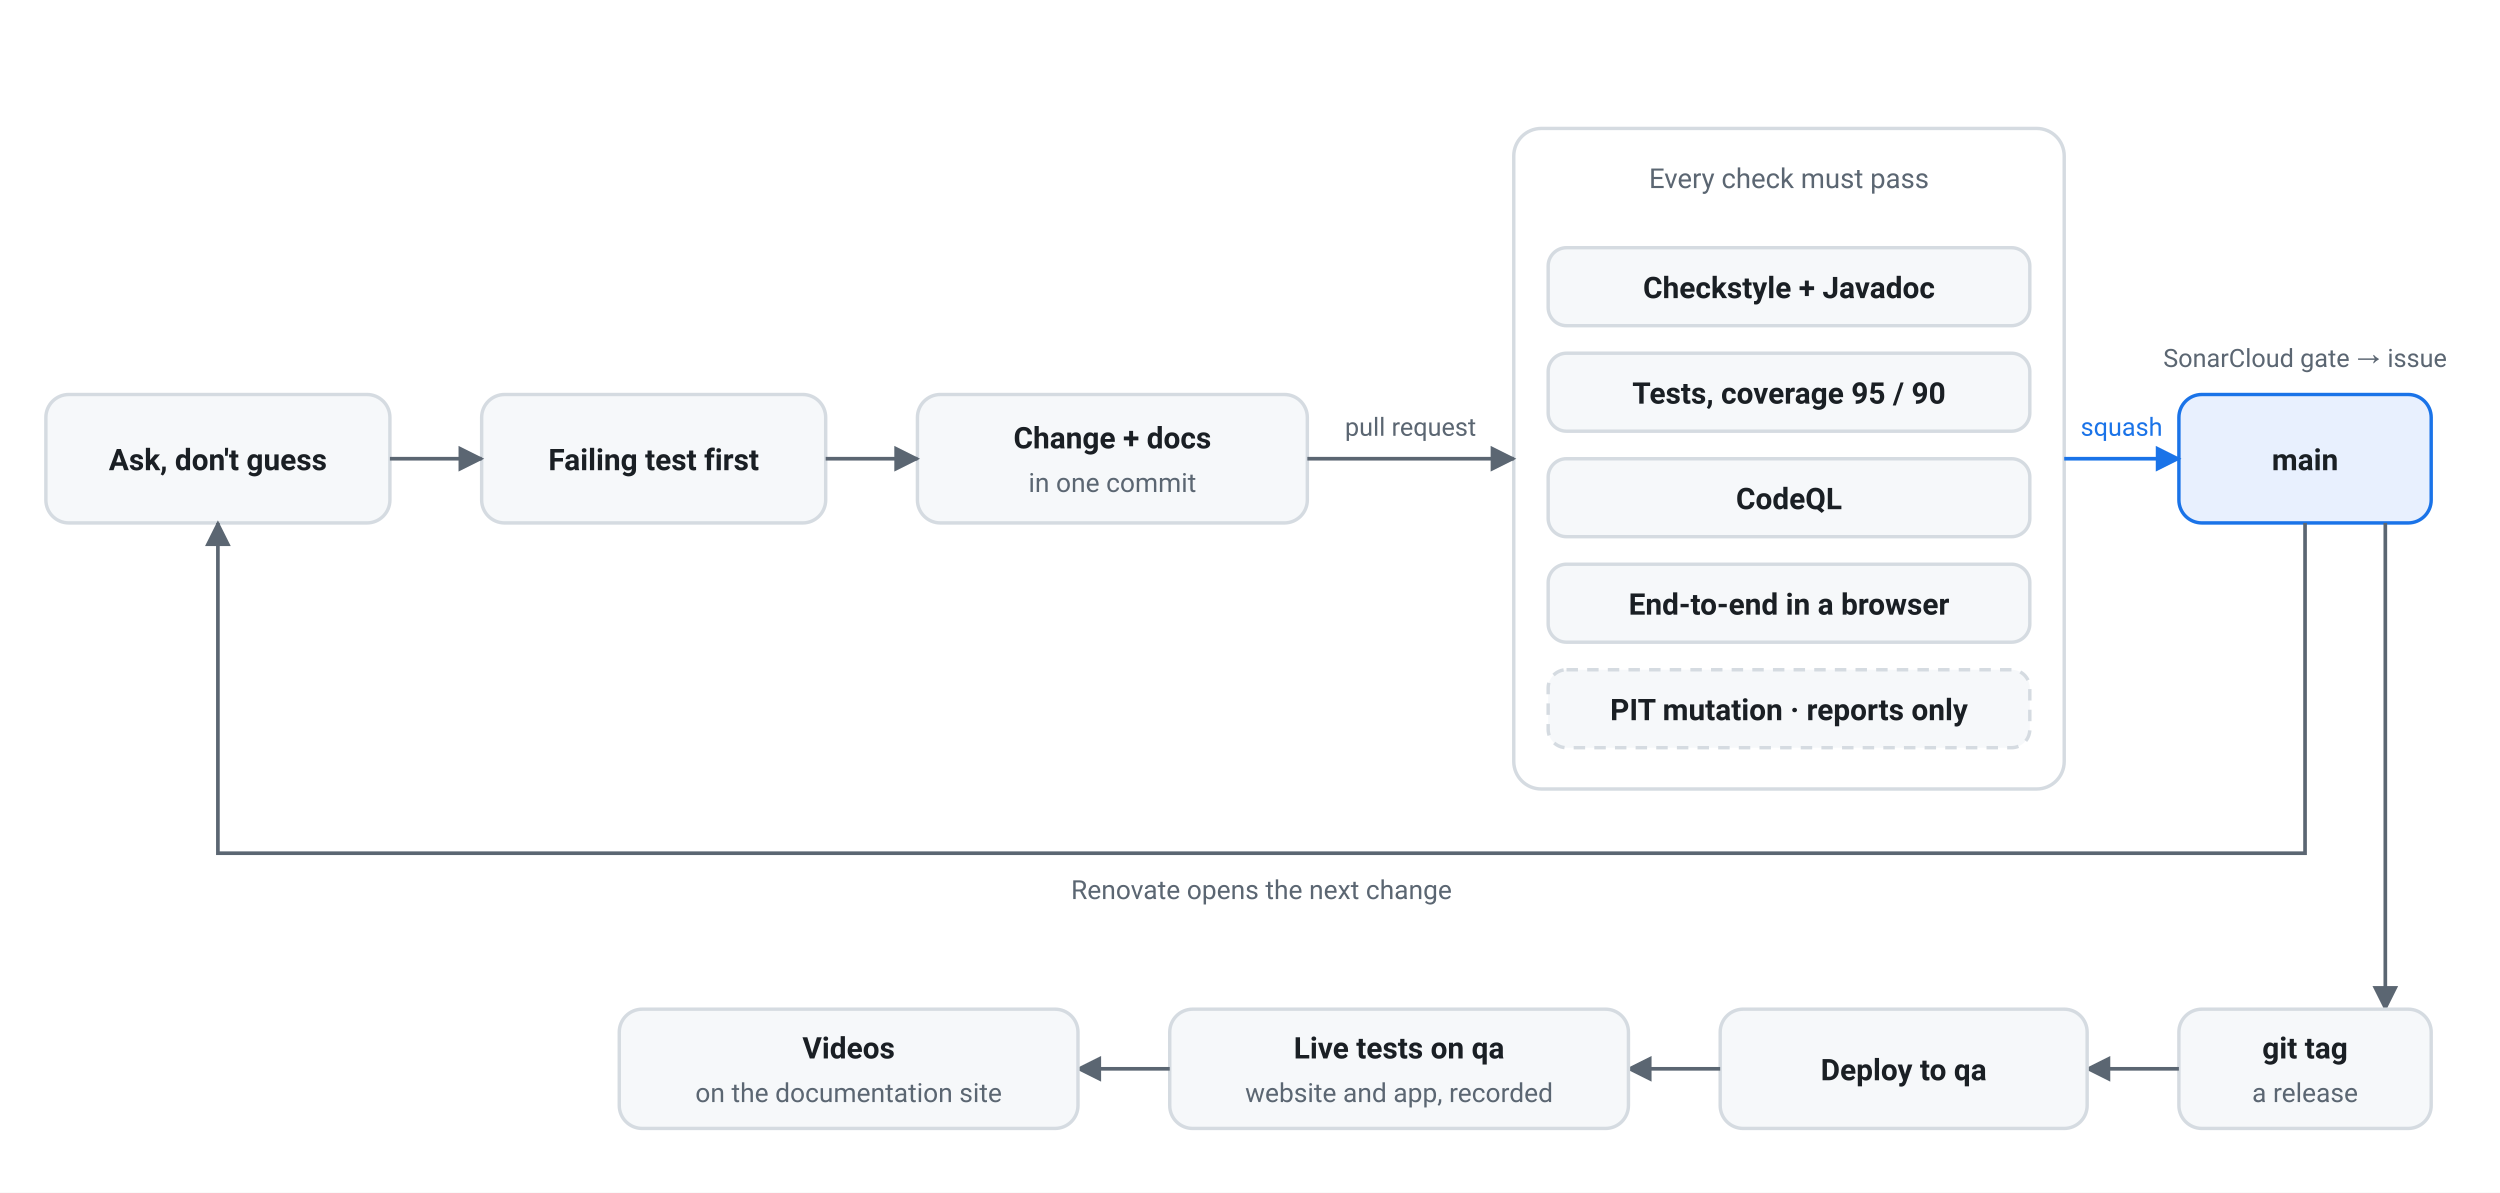
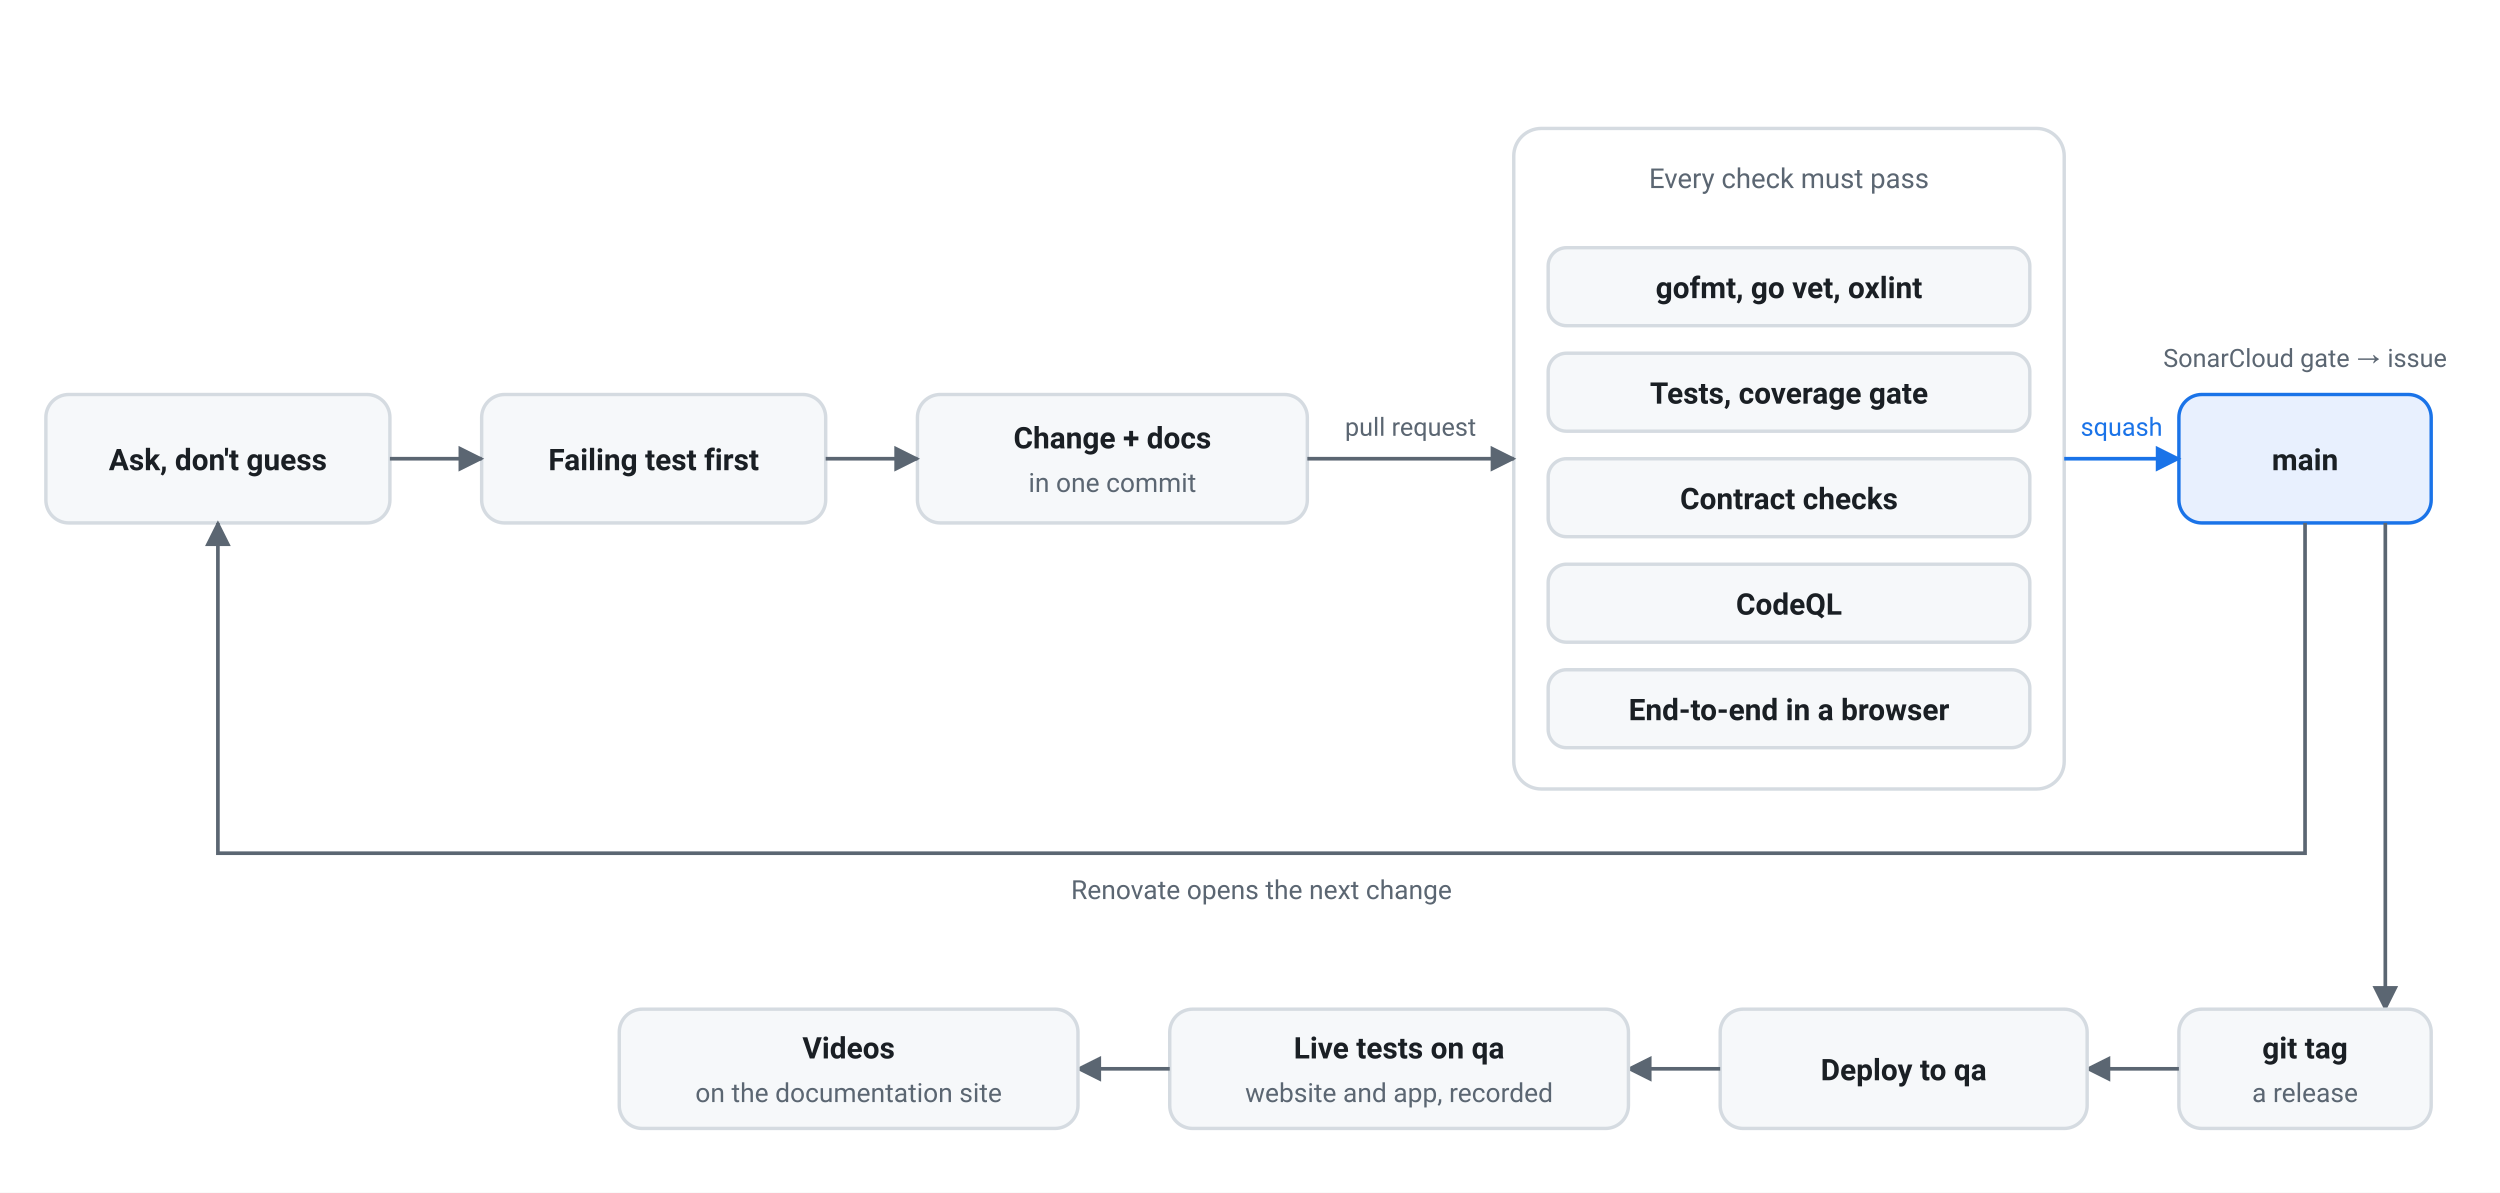
- <svg xmlns="http://www.w3.org/2000/svg" viewBox="0 0 1090 520" width="1090" height="520" role="img" aria-label="Every change starts from a question rather than a guess, then a failing test, then the change and its documentation in one commit. A pull request must pass Checkstyle, the tests and coverage gate, CodeQL, and the browser end-to-end run before it is squashed onto main. SonarCloud then analyses main, and a failed quality gate becomes a GitHub issue. PIT mutation testing reports but does not block. A git tag on main cuts a release, which is deployed to qa and tested there from outside, the website's scenarios and the app's flows each recorded; the newest run's videos are published on the documentation site." font-family="system-ui, -apple-system, BlinkMacSystemFont, 'Segoe UI', Roboto, Helvetica, Arial, sans-serif">
+ <svg xmlns="http://www.w3.org/2000/svg" viewBox="0 0 1090 520" width="1090" height="520" role="img" aria-label="Every change starts from a question rather than a guess, then a failing test, then the change and its documentation in one commit. A pull request must pass gofmt, go vet and oxlint, the tests and coverage gate, the contract checks, CodeQL, and the browser end-to-end run before it is squashed onto main. SonarCloud then analyses main, and a failed quality gate becomes a GitHub issue. A git tag on main cuts a release, which is deployed to qa and tested there from outside, the website's scenarios and the app's flows each recorded; the newest run's videos are published on the documentation site." font-family="system-ui, -apple-system, BlinkMacSystemFont, 'Segoe UI', Roboto, Helvetica, Arial, sans-serif">
  <defs>
    <marker id="arrow" viewBox="0 0 10 10" refX="9" refY="5" markerWidth="7" markerHeight="7" orient="auto-start-reverse">
      <path d="M 0 0 L 10 5 L 0 10 z" fill="#5b6672" />
    </marker>
    <marker id="arrow-accent" viewBox="0 0 10 10" refX="9" refY="5" markerWidth="7" markerHeight="7" orient="auto-start-reverse">
      <path d="M 0 0 L 10 5 L 0 10 z" fill="#1a73e8" />
    </marker>
  </defs>
  <rect width="1090" height="520" fill="#ffffff" />
  <rect x="20" y="172" width="150" height="56" rx="10" fill="#f6f8fa" stroke="#d5dbe1" stroke-width="1.5" />
  <text x="95.0" y="205.0" text-anchor="middle" font-size="13" font-weight="600" fill="#1a1f24">Ask, don't guess</text>
  <rect x="210" y="172" width="150" height="56" rx="10" fill="#f6f8fa" stroke="#d5dbe1" stroke-width="1.5" />
  <text x="285.0" y="205.0" text-anchor="middle" font-size="13" font-weight="600" fill="#1a1f24">Failing test first</text>
  <rect x="400" y="172" width="170" height="56" rx="10" fill="#f6f8fa" stroke="#d5dbe1" stroke-width="1.5" />
  <text x="485.0" y="195.5" text-anchor="middle" font-size="13" font-weight="600" fill="#1a1f24">Change + docs</text>
  <text x="485.0" y="214.5" text-anchor="middle" font-size="11.5" font-weight="400" fill="#5b6672">in one commit</text>
  <rect x="950" y="172" width="110" height="56" rx="10" fill="#e8f0fe" stroke="#1a73e8" stroke-width="1.5" />
  <text x="1005.0" y="205.0" text-anchor="middle" font-size="13" font-weight="600" fill="#1a1f24">main</text>
  <polyline points="170,200 210,200" fill="none" stroke="#5b6672" stroke-width="1.6" marker-end="url(#arrow)" />
  <polyline points="360,200 400,200" fill="none" stroke="#5b6672" stroke-width="1.6" marker-end="url(#arrow)" />
  <rect x="660" y="56.0" width="240" height="288" rx="12" fill="none" stroke="#d5dbe1" stroke-width="1.5" />
  <text x="780.0" y="82.0" text-anchor="middle" font-size="12" fill="#5b6672">Every check must pass</text>
  <polyline points="570,200 660,200" fill="none" stroke="#5b6672" stroke-width="1.6" marker-end="url(#arrow)" />
  <text x="615" y="190" text-anchor="middle" font-size="11" fill="#5b6672">pull request</text>
  <polyline points="900,200 950,200" fill="none" stroke="#1a73e8" stroke-width="1.6" marker-end="url(#arrow-accent)" />
  <text x="925" y="190" text-anchor="middle" font-size="11" fill="#1a73e8">squash</text>
  <text x="1005" y="160" text-anchor="middle" font-size="11" fill="#5b6672">SonarCloud gate → issue</text>
  <rect x="675" y="108.0" width="210" height="34" rx="8" fill="#f6f8fa" stroke="#d5dbe1" stroke-width="1.5" />
-   <text x="780.0" y="130.0" text-anchor="middle" font-size="13" font-weight="600" fill="#1a1f24">Checkstyle + Javadoc</text>
+   <text x="780.0" y="130.0" text-anchor="middle" font-size="13" font-weight="600" fill="#1a1f24">gofmt, go vet, oxlint</text>
  <rect x="675" y="154.0" width="210" height="34" rx="8" fill="#f6f8fa" stroke="#d5dbe1" stroke-width="1.5" />
-   <text x="780.0" y="176.0" text-anchor="middle" font-size="13" font-weight="600" fill="#1a1f24">Tests, coverage 95 / 90</text>
+   <text x="780.0" y="176.0" text-anchor="middle" font-size="13" font-weight="600" fill="#1a1f24">Tests, coverage gate</text>
  <rect x="675" y="200.0" width="210" height="34" rx="8" fill="#f6f8fa" stroke="#d5dbe1" stroke-width="1.5" />
-   <text x="780.0" y="222.0" text-anchor="middle" font-size="13" font-weight="600" fill="#1a1f24">CodeQL</text>
+   <text x="780.0" y="222.0" text-anchor="middle" font-size="13" font-weight="600" fill="#1a1f24">Contract checks</text>
  <rect x="675" y="246.0" width="210" height="34" rx="8" fill="#f6f8fa" stroke="#d5dbe1" stroke-width="1.5" />
-   <text x="780.0" y="268.0" text-anchor="middle" font-size="13" font-weight="600" fill="#1a1f24">End-to-end in a browser</text>
-   <rect x="675" y="292.0" width="210" height="34" rx="8" fill="#f6f8fa" stroke="#d5dbe1" stroke-width="1.5" stroke-dasharray="5 4" />
-   <text x="780.0" y="314.0" text-anchor="middle" font-size="13" font-weight="600" fill="#1a1f24">PIT mutation · reports only</text>
+   <text x="780.0" y="268.0" text-anchor="middle" font-size="13" font-weight="600" fill="#1a1f24">CodeQL</text>
+   <rect x="675" y="292.0" width="210" height="34" rx="8" fill="#f6f8fa" stroke="#d5dbe1" stroke-width="1.5" />
+   <text x="780.0" y="314.0" text-anchor="middle" font-size="13" font-weight="600" fill="#1a1f24">End-to-end in a browser</text>
  <polyline points="1005,228 1005,372 95,372 95,228" fill="none" stroke="#5b6672" stroke-width="1.6" marker-end="url(#arrow)" />
  <text x="550" y="392" text-anchor="middle" font-size="11.5" fill="#5b6672">Renovate opens the next change</text>
  <polyline points="1040,228 1040,440" fill="none" stroke="#5b6672" stroke-width="1.6" marker-end="url(#arrow)" />
  <rect x="950" y="440" width="110" height="52" rx="10" fill="#f6f8fa" stroke="#d5dbe1" stroke-width="1.5" />
  <text x="1005.0" y="461.5" text-anchor="middle" font-size="13" font-weight="600" fill="#1a1f24">git tag</text>
  <text x="1005.0" y="480.5" text-anchor="middle" font-size="11.5" font-weight="400" fill="#5b6672">a release</text>
  <polyline points="950,466 910,466" fill="none" stroke="#5b6672" stroke-width="1.6" marker-end="url(#arrow)" />
  <rect x="750" y="440" width="160" height="52" rx="10" fill="#f6f8fa" stroke="#d5dbe1" stroke-width="1.5" />
  <text x="830.0" y="471.0" text-anchor="middle" font-size="13" font-weight="600" fill="#1a1f24">Deploy to qa</text>
  <polyline points="750,466 710,466" fill="none" stroke="#5b6672" stroke-width="1.6" marker-end="url(#arrow)" />
  <rect x="510" y="440" width="200" height="52" rx="10" fill="#f6f8fa" stroke="#d5dbe1" stroke-width="1.5" />
  <text x="610.0" y="461.5" text-anchor="middle" font-size="13" font-weight="600" fill="#1a1f24">Live tests on qa</text>
  <text x="610.0" y="480.5" text-anchor="middle" font-size="11.5" font-weight="400" fill="#5b6672">website and app, recorded</text>
  <polyline points="510,466 470,466" fill="none" stroke="#5b6672" stroke-width="1.6" marker-end="url(#arrow)" />
  <rect x="270" y="440" width="200" height="52" rx="10" fill="#f6f8fa" stroke="#d5dbe1" stroke-width="1.5" />
  <text x="370.0" y="461.5" text-anchor="middle" font-size="13" font-weight="600" fill="#1a1f24">Videos</text>
  <text x="370.0" y="480.5" text-anchor="middle" font-size="11.5" font-weight="400" fill="#5b6672">on the documentation site</text>
</svg>
